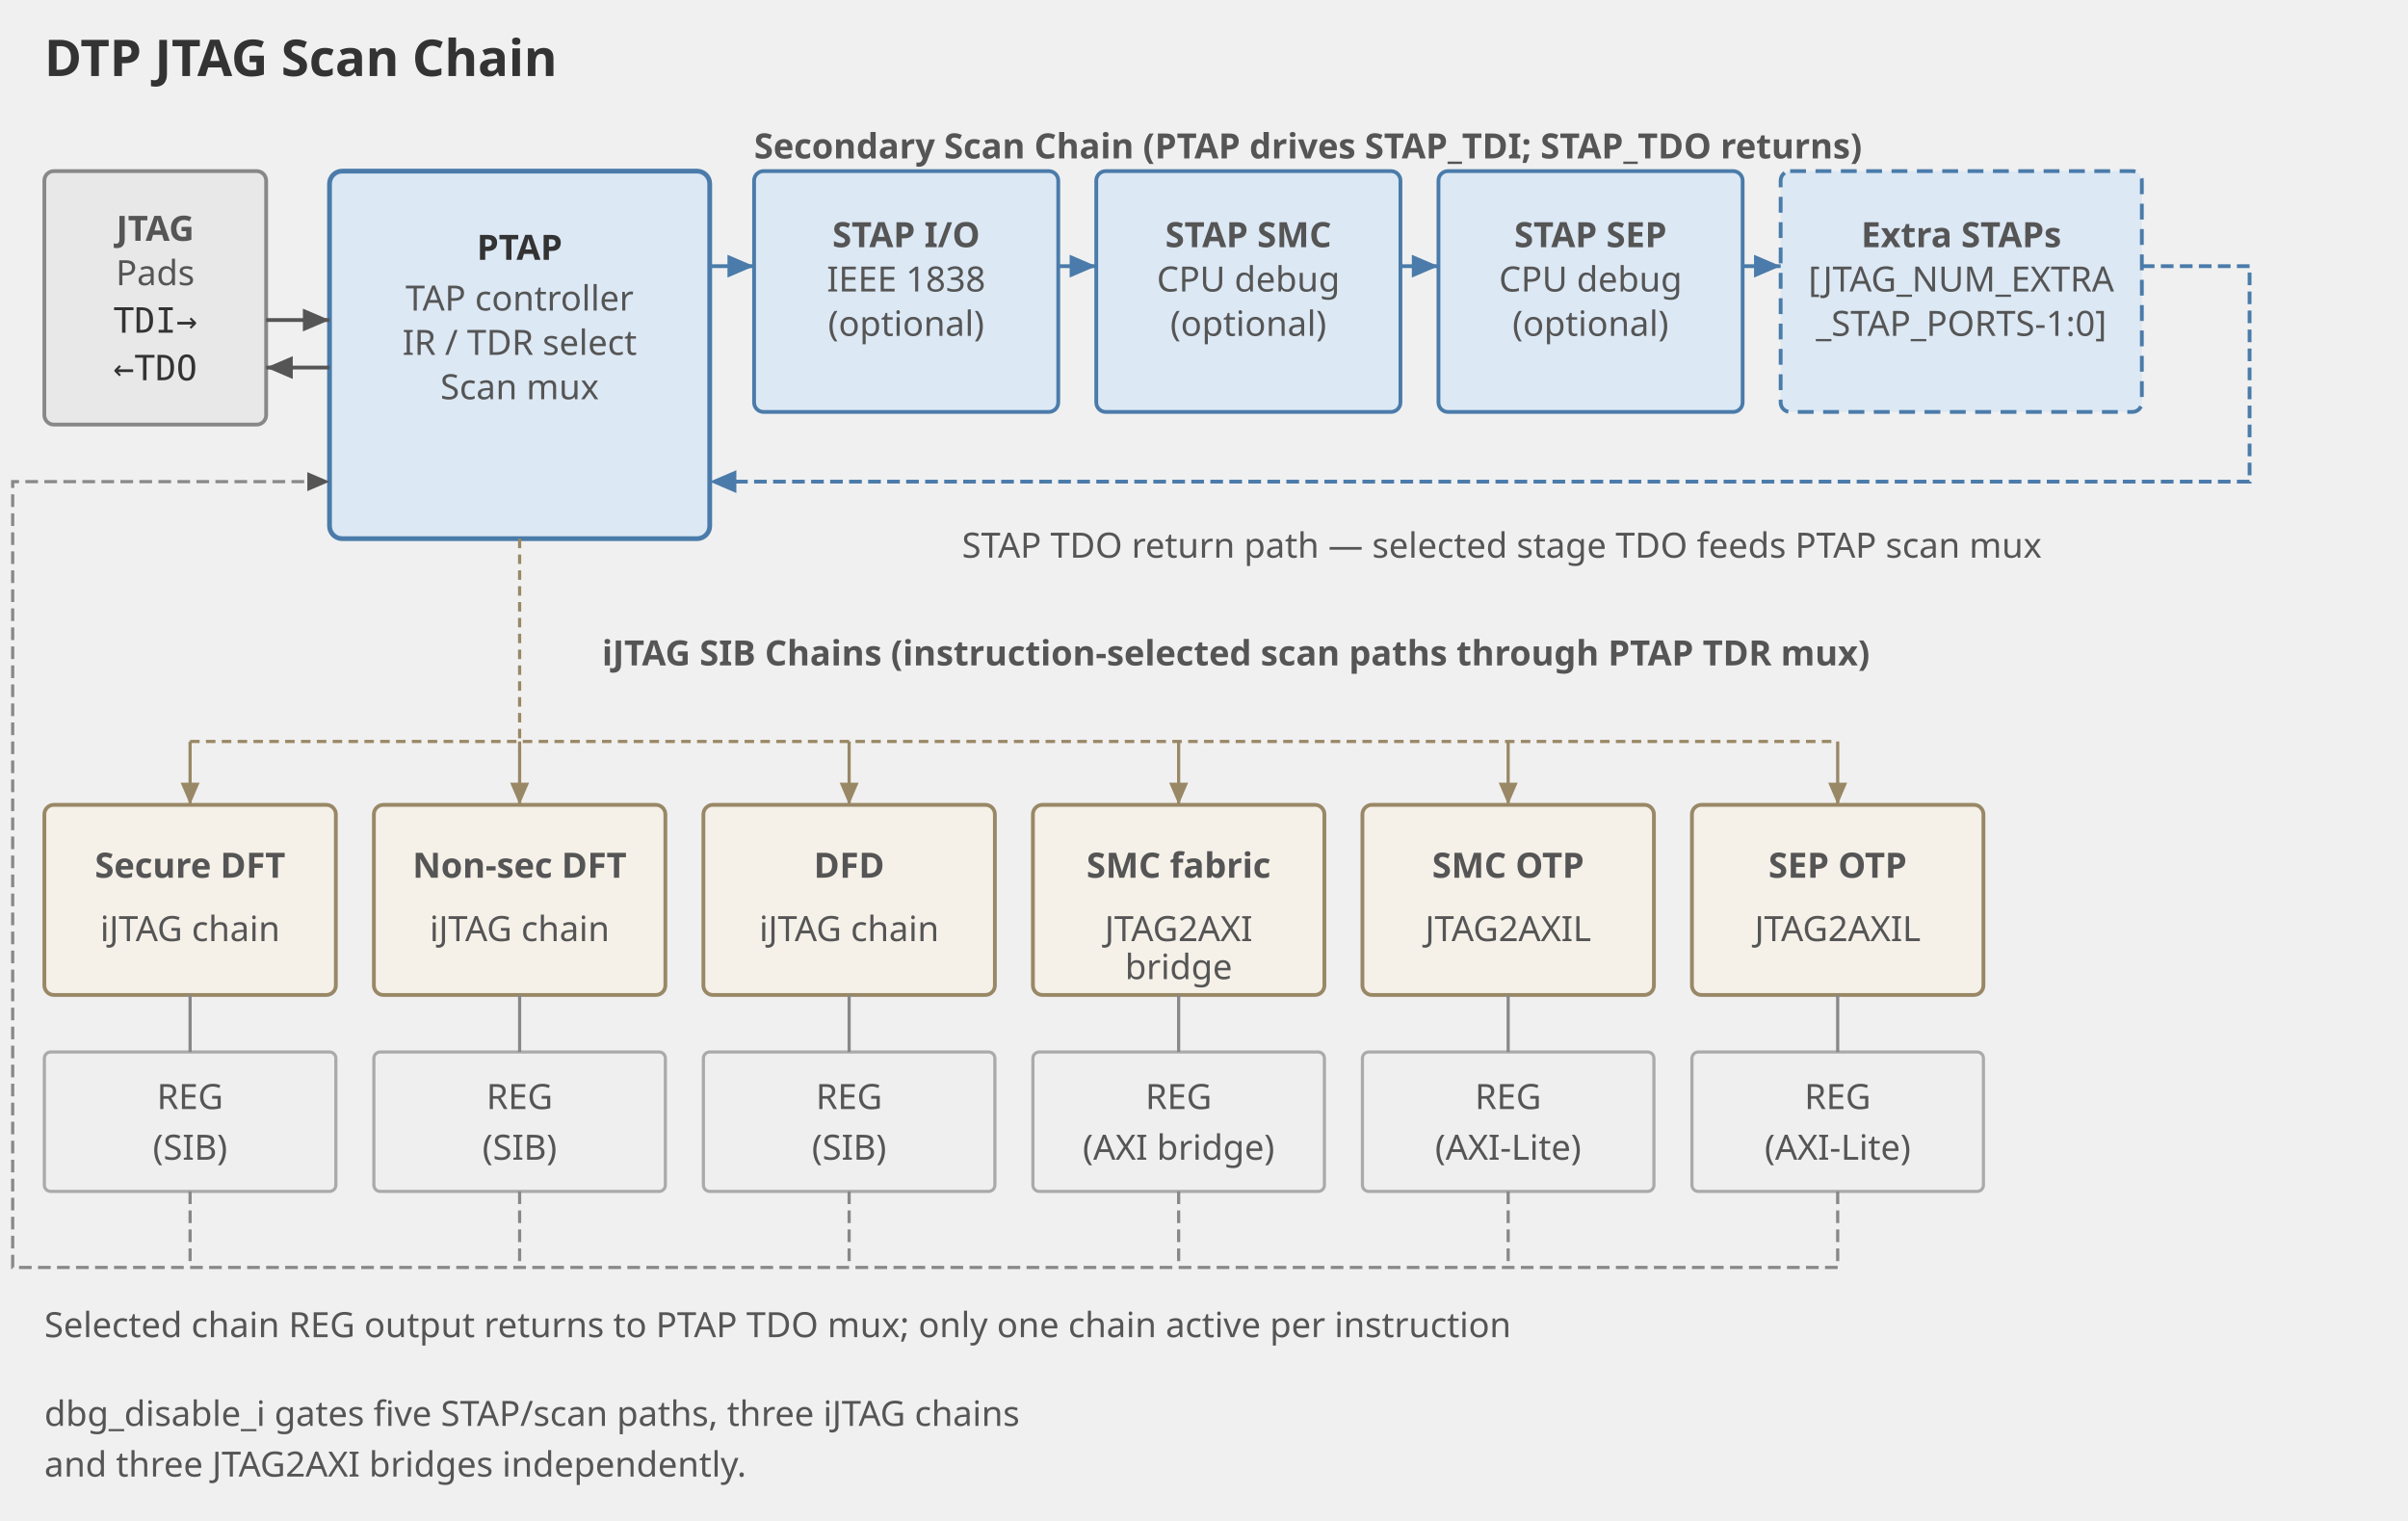
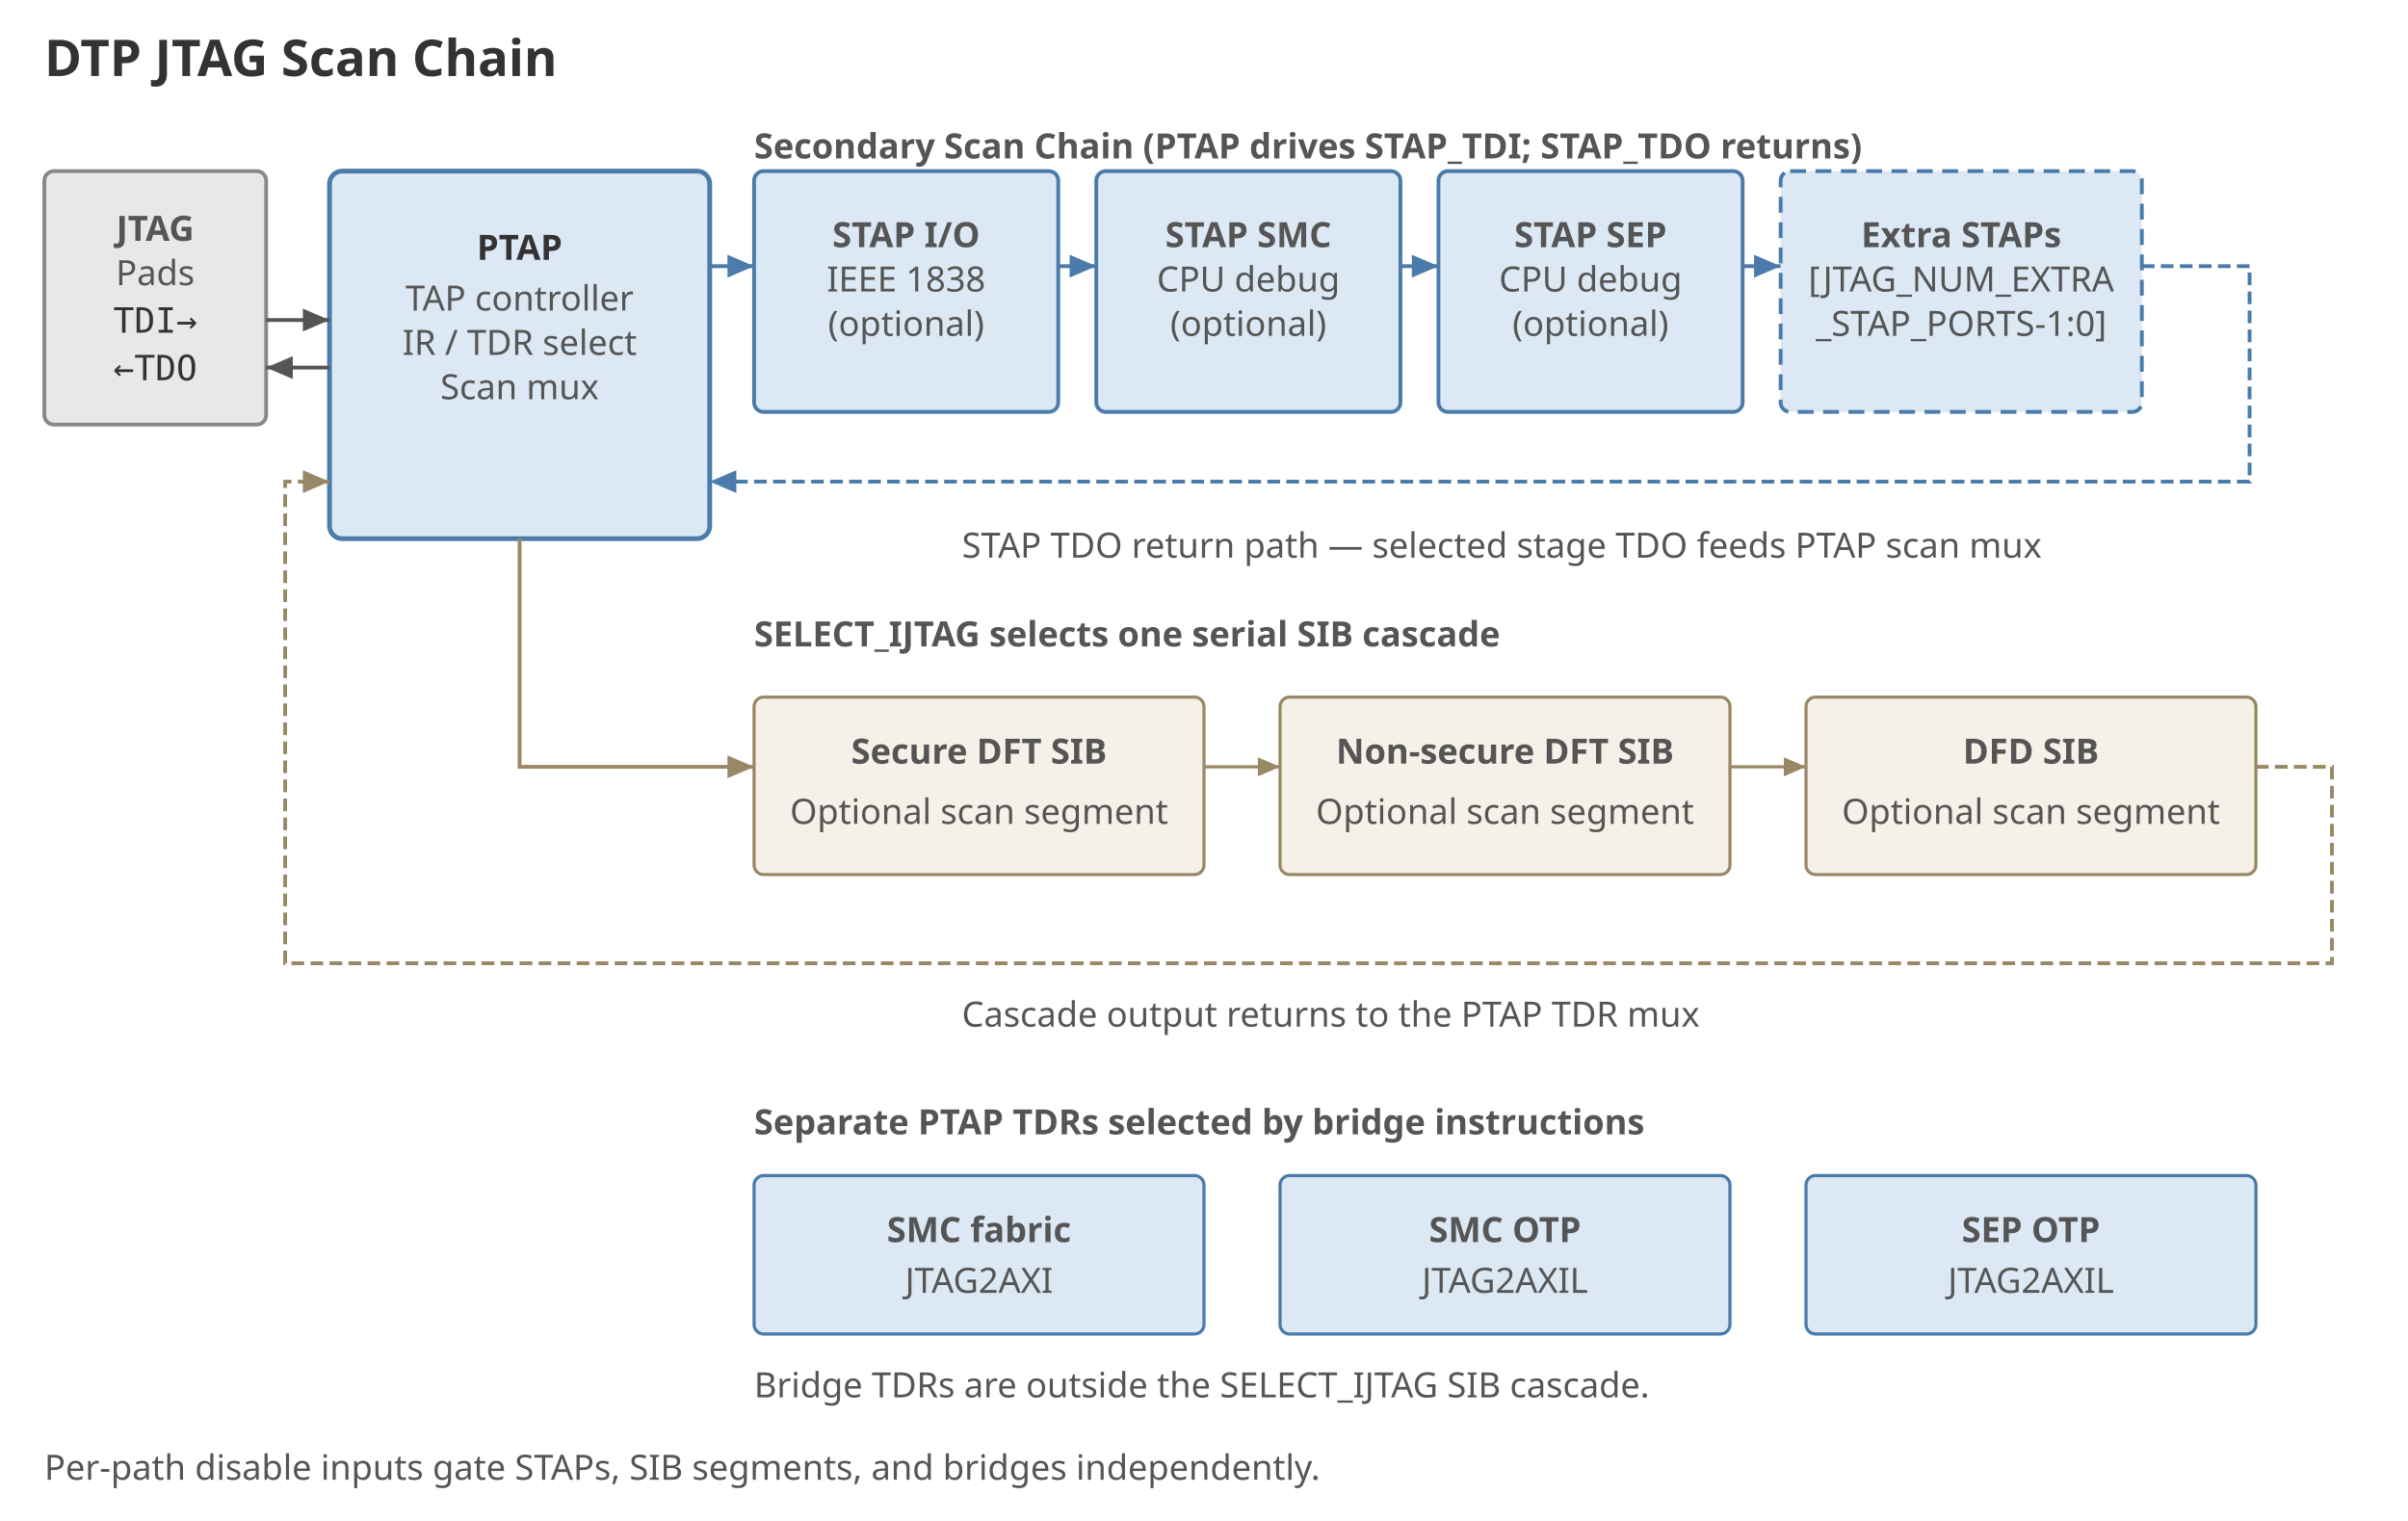
<svg xmlns="http://www.w3.org/2000/svg" version="1.1" width="760" height="480" viewBox="0 0 760 480">
  <defs>
    <style>
      text { font-family: sans-serif; fill: #333333; }
      .title  { font-size: 16px; font-weight: bold; }
      .blabel { font-size: 11px; font-weight: bold; }
      .label  { font-size: 11px; }
      .small  { font-size: 11px; fill: #555555; }
      .port   { font-size: 11px; font-family: monospace; fill: #333333; }
    </style>
    <marker id="arr" markerWidth="7" markerHeight="7" refX="7" refY="3" orient="auto">
      <path d="M0,0 L0,6 L7,3 z" fill="#4a7baa" />
    </marker>
    <marker id="arr-g" markerWidth="7" markerHeight="7" refX="7" refY="3" orient="auto">
      <path d="M0,0 L0,6 L7,3 z" fill="#555555" />
    </marker>
    <marker id="arr-k" markerWidth="7" markerHeight="7" refX="7" refY="3" orient="auto">
      <path d="M0,0 L0,6 L7,3 z" fill="#998866" />
    </marker>
  </defs>
+   <rect width="100%" height="100%" fill="white" />
  <text x="14" y="24" class="title">DTP JTAG Scan Chain</text>
  <rect x="14" y="54" width="70" height="80" rx="3" fill="#e8e8e8" stroke="#888888" stroke-width="1.2" />
  <text x="49" y="76" class="small" text-anchor="middle" font-weight="bold">JTAG</text>
  <text x="49" y="90" class="small" text-anchor="middle">Pads</text>
  <text x="49" y="105" class="port" text-anchor="middle">TDI→</text>
  <text x="49" y="120" class="port" text-anchor="middle">←TDO</text>
  <rect x="104" y="54" width="120" height="116" rx="4" fill="#dce8f4" stroke="#4a7baa" stroke-width="1.5" />
  <text x="164" y="82" class="blabel" text-anchor="middle">PTAP</text>
  <text x="164" y="98" class="small" text-anchor="middle">TAP controller</text>
  <text x="164" y="112" class="small" text-anchor="middle">IR / TDR select</text>
  <text x="164" y="126" class="small" text-anchor="middle">Scan mux</text>
  <line x1="84" y1="101" x2="104" y2="101" stroke="#555555" stroke-width="1.2" marker-end="url(#arr-g)" />
  <line x1="104" y1="116" x2="84" y2="116" stroke="#555555" stroke-width="1.2" marker-end="url(#arr-g)" />
  <text x="238" y="50" class="small" font-weight="bold">Secondary Scan Chain (PTAP drives STAP_TDI; STAP_TDO returns)</text>
  <rect x="238" y="54" width="96" height="76" rx="3" fill="#dce8f4" stroke="#4a7baa" stroke-width="1.2" />
  <text x="286" y="78" class="small" text-anchor="middle" font-weight="bold">STAP I/O</text>
  <text x="286" y="92" class="small" text-anchor="middle">IEEE 1838</text>
  <text x="286" y="106" class="small" text-anchor="middle">(optional)</text>
  <rect x="346" y="54" width="96" height="76" rx="3" fill="#dce8f4" stroke="#4a7baa" stroke-width="1.2" />
  <text x="394" y="78" class="small" text-anchor="middle" font-weight="bold">STAP SMC</text>
  <text x="394" y="92" class="small" text-anchor="middle">CPU debug</text>
  <text x="394" y="106" class="small" text-anchor="middle">(optional)</text>
  <rect x="454" y="54" width="96" height="76" rx="3" fill="#dce8f4" stroke="#4a7baa" stroke-width="1.2" />
  <text x="502" y="78" class="small" text-anchor="middle" font-weight="bold">STAP SEP</text>
  <text x="502" y="92" class="small" text-anchor="middle">CPU debug</text>
  <text x="502" y="106" class="small" text-anchor="middle">(optional)</text>
  <rect x="562" y="54" width="114" height="76" rx="3" fill="#dce8f4" stroke="#4a7baa" stroke-width="1.2" stroke-dasharray="5 3" />
  <text x="619" y="78" class="small" text-anchor="middle" font-weight="bold">Extra STAPs</text>
  <text x="619" y="92" class="small" text-anchor="middle">[JTAG_NUM_EXTRA</text>
  <text x="619" y="106" class="small" text-anchor="middle">_STAP_PORTS-1:0]</text>
  <line x1="224" y1="84" x2="238" y2="84" stroke="#4a7baa" stroke-width="1.2" marker-end="url(#arr)" />
  <line x1="334" y1="84" x2="346" y2="84" stroke="#4a7baa" stroke-width="1.2" marker-end="url(#arr)" />
  <line x1="442" y1="84" x2="454" y2="84" stroke="#4a7baa" stroke-width="1.2" marker-end="url(#arr)" />
  <line x1="550" y1="84" x2="562" y2="84" stroke="#4a7baa" stroke-width="1.2" marker-end="url(#arr)" />
  <polyline points="676,84 710,84 710,152 224,152" fill="none" stroke="#4a7baa" stroke-width="1.2" stroke-dasharray="4 2" marker-end="url(#arr)" />
  <text x="474" y="176" class="small" text-anchor="middle">STAP TDO return path — selected stage TDO feeds PTAP scan mux</text>
-   <text x="190" y="210" class="small" font-weight="bold">iJTAG SIB Chains (instruction-selected scan paths through PTAP TDR mux)</text>
-   <line x1="164" y1="170" x2="164" y2="234" stroke="#998866" stroke-width="1" stroke-dasharray="3 2" />
-   <line x1="60" y1="234" x2="580" y2="234" stroke="#998866" stroke-width="1" stroke-dasharray="3 2" />
-   <rect x="14" y="254" width="92" height="60" rx="3" fill="#f5f0e8" stroke="#998866" stroke-width="1.2" />
-   <text x="60" y="277" class="small" text-anchor="middle" font-weight="bold">Secure DFT</text>
-   <text x="60" y="297" class="small" text-anchor="middle">iJTAG chain</text>
-   <line x1="60" y1="234" x2="60" y2="254" stroke="#998866" stroke-width="1" marker-end="url(#arr-k)" />
-   <rect x="118" y="254" width="92" height="60" rx="3" fill="#f5f0e8" stroke="#998866" stroke-width="1.2" />
-   <text x="164" y="277" class="small" text-anchor="middle" font-weight="bold">Non-sec DFT</text>
-   <text x="164" y="297" class="small" text-anchor="middle">iJTAG chain</text>
-   <line x1="164" y1="234" x2="164" y2="254" stroke="#998866" stroke-width="1" marker-end="url(#arr-k)" />
-   <rect x="222" y="254" width="92" height="60" rx="3" fill="#f5f0e8" stroke="#998866" stroke-width="1.2" />
-   <text x="268" y="277" class="small" text-anchor="middle" font-weight="bold">DFD</text>
-   <text x="268" y="297" class="small" text-anchor="middle">iJTAG chain</text>
-   <line x1="268" y1="234" x2="268" y2="254" stroke="#998866" stroke-width="1" marker-end="url(#arr-k)" />
-   <rect x="326" y="254" width="92" height="60" rx="3" fill="#f5f0e8" stroke="#998866" stroke-width="1.2" />
-   <text x="372" y="277" class="small" text-anchor="middle" font-weight="bold">SMC fabric</text>
-   <text x="372" y="297" class="small" text-anchor="middle">JTAG2AXI</text>
-   <text x="372" y="309" class="small" text-anchor="middle">bridge</text>
-   <line x1="372" y1="234" x2="372" y2="254" stroke="#998866" stroke-width="1" marker-end="url(#arr-k)" />
-   <rect x="430" y="254" width="92" height="60" rx="3" fill="#f5f0e8" stroke="#998866" stroke-width="1.2" />
-   <text x="476" y="277" class="small" text-anchor="middle" font-weight="bold">SMC OTP</text>
-   <text x="476" y="297" class="small" text-anchor="middle">JTAG2AXIL</text>
-   <line x1="476" y1="234" x2="476" y2="254" stroke="#998866" stroke-width="1" marker-end="url(#arr-k)" />
-   <rect x="534" y="254" width="92" height="60" rx="3" fill="#f5f0e8" stroke="#998866" stroke-width="1.2" />
-   <text x="580" y="277" class="small" text-anchor="middle" font-weight="bold">SEP OTP</text>
-   <text x="580" y="297" class="small" text-anchor="middle">JTAG2AXIL</text>
-   <line x1="580" y1="234" x2="580" y2="254" stroke="#998866" stroke-width="1" marker-end="url(#arr-k)" />
-   <rect x="14" y="332" width="92" height="44" rx="2" fill="#efefef" stroke="#aaaaaa" />
-   <text x="60" y="350" class="small" text-anchor="middle">REG</text>
-   <text x="60" y="366" class="small" text-anchor="middle">(SIB)</text>
-   <rect x="118" y="332" width="92" height="44" rx="2" fill="#efefef" stroke="#aaaaaa" />
-   <text x="164" y="350" class="small" text-anchor="middle">REG</text>
-   <text x="164" y="366" class="small" text-anchor="middle">(SIB)</text>
-   <rect x="222" y="332" width="92" height="44" rx="2" fill="#efefef" stroke="#aaaaaa" />
-   <text x="268" y="350" class="small" text-anchor="middle">REG</text>
-   <text x="268" y="366" class="small" text-anchor="middle">(SIB)</text>
-   <rect x="326" y="332" width="92" height="44" rx="2" fill="#efefef" stroke="#aaaaaa" />
-   <text x="372" y="350" class="small" text-anchor="middle">REG</text>
-   <text x="372" y="366" class="small" text-anchor="middle">(AXI bridge)</text>
-   <rect x="430" y="332" width="92" height="44" rx="2" fill="#efefef" stroke="#aaaaaa" />
-   <text x="476" y="350" class="small" text-anchor="middle">REG</text>
-   <text x="476" y="366" class="small" text-anchor="middle">(AXI-Lite)</text>
-   <rect x="534" y="332" width="92" height="44" rx="2" fill="#efefef" stroke="#aaaaaa" />
-   <text x="580" y="350" class="small" text-anchor="middle">REG</text>
-   <text x="580" y="366" class="small" text-anchor="middle">(AXI-Lite)</text>
-   <line x1="60" y1="314" x2="60" y2="332" stroke="#888888" stroke-width="1" />
-   <line x1="164" y1="314" x2="164" y2="332" stroke="#888888" stroke-width="1" />
-   <line x1="268" y1="314" x2="268" y2="332" stroke="#888888" stroke-width="1" />
-   <line x1="372" y1="314" x2="372" y2="332" stroke="#888888" stroke-width="1" />
-   <line x1="476" y1="314" x2="476" y2="332" stroke="#888888" stroke-width="1" />
-   <line x1="580" y1="314" x2="580" y2="332" stroke="#888888" stroke-width="1" />
-   <path d="M60,376 V400 M164,376 V400 M268,376 V400 M372,376 V400 M476,376 V400 M580,376 V400" fill="none" stroke="#888888" stroke-width="1" stroke-dasharray="4 2" />
-   <polyline points="580,400 4,400 4,152 104,152" fill="none" stroke="#888888" stroke-width="1" stroke-dasharray="4 2" marker-end="url(#arr-g)" />
-   <text x="14" y="422" class="small">
-     Selected chain REG output returns to PTAP TDO mux; only one chain active per instruction
-   </text>
-   <text x="14" y="450" class="small">
-     dbg_disable_i gates five STAP/scan paths, three iJTAG chains
-   </text>
-   <text x="14" y="466" class="small">
-     and three JTAG2AXI bridges independently.
-   </text>
+   <text x="238" y="204" class="small" font-weight="bold">SELECT_IJTAG selects one serial SIB cascade</text>
+   <path d="M164 170 V242 H238" fill="none" stroke="#998866" stroke-width="1.2" marker-end="url(#arr-k)" />
+   <rect x="238" y="220" width="142" height="56" rx="3" fill="#f5f0e8" stroke="#998866" />
+   <text x="309" y="241" class="small" text-anchor="middle" font-weight="bold">Secure DFT SIB</text>
+   <text x="309" y="260" class="small" text-anchor="middle">Optional scan segment</text>
+   <path d="M380 242 H404" stroke="#998866" marker-end="url(#arr-k)" />
+   <rect x="404" y="220" width="142" height="56" rx="3" fill="#f5f0e8" stroke="#998866" />
+   <text x="475" y="241" class="small" text-anchor="middle" font-weight="bold">Non-secure DFT SIB</text>
+   <text x="475" y="260" class="small" text-anchor="middle">Optional scan segment</text>
+   <path d="M546 242 H570" stroke="#998866" marker-end="url(#arr-k)" />
+   <rect x="570" y="220" width="142" height="56" rx="3" fill="#f5f0e8" stroke="#998866" />
+   <text x="641" y="241" class="small" text-anchor="middle" font-weight="bold">DFD SIB</text>
+   <text x="641" y="260" class="small" text-anchor="middle">Optional scan segment</text>
+   <path d="M712 242 H736 V304 H90 V152 H104" fill="none" stroke="#998866" stroke-width="1.2" stroke-dasharray="4 2" marker-end="url(#arr-k)" />
+   <text x="420" y="324" class="small" text-anchor="middle">Cascade output returns to the PTAP TDR mux</text>
+   <text x="238" y="358" class="small" font-weight="bold">Separate PTAP TDRs selected by bridge instructions</text>
+   <rect x="238" y="371" width="142" height="50" rx="3" fill="#dce8f4" stroke="#4a7baa" />
+   <text x="309" y="392" class="small" text-anchor="middle" font-weight="bold">SMC fabric</text>
+   <text x="309" y="408" class="small" text-anchor="middle">JTAG2AXI</text>
+   <rect x="404" y="371" width="142" height="50" rx="3" fill="#dce8f4" stroke="#4a7baa" />
+   <text x="475" y="392" class="small" text-anchor="middle" font-weight="bold">SMC OTP</text>
+   <text x="475" y="408" class="small" text-anchor="middle">JTAG2AXIL</text>
+   <rect x="570" y="371" width="142" height="50" rx="3" fill="#dce8f4" stroke="#4a7baa" />
+   <text x="641" y="392" class="small" text-anchor="middle" font-weight="bold">SEP OTP</text>
+   <text x="641" y="408" class="small" text-anchor="middle">JTAG2AXIL</text>
+   <text x="238" y="441" class="small">Bridge TDRs are outside the SELECT_IJTAG SIB cascade.</text>
+   <text x="14" y="467" class="small">Per-path disable inputs gate STAPs, SIB segments, and bridges independently.</text>
</svg>
